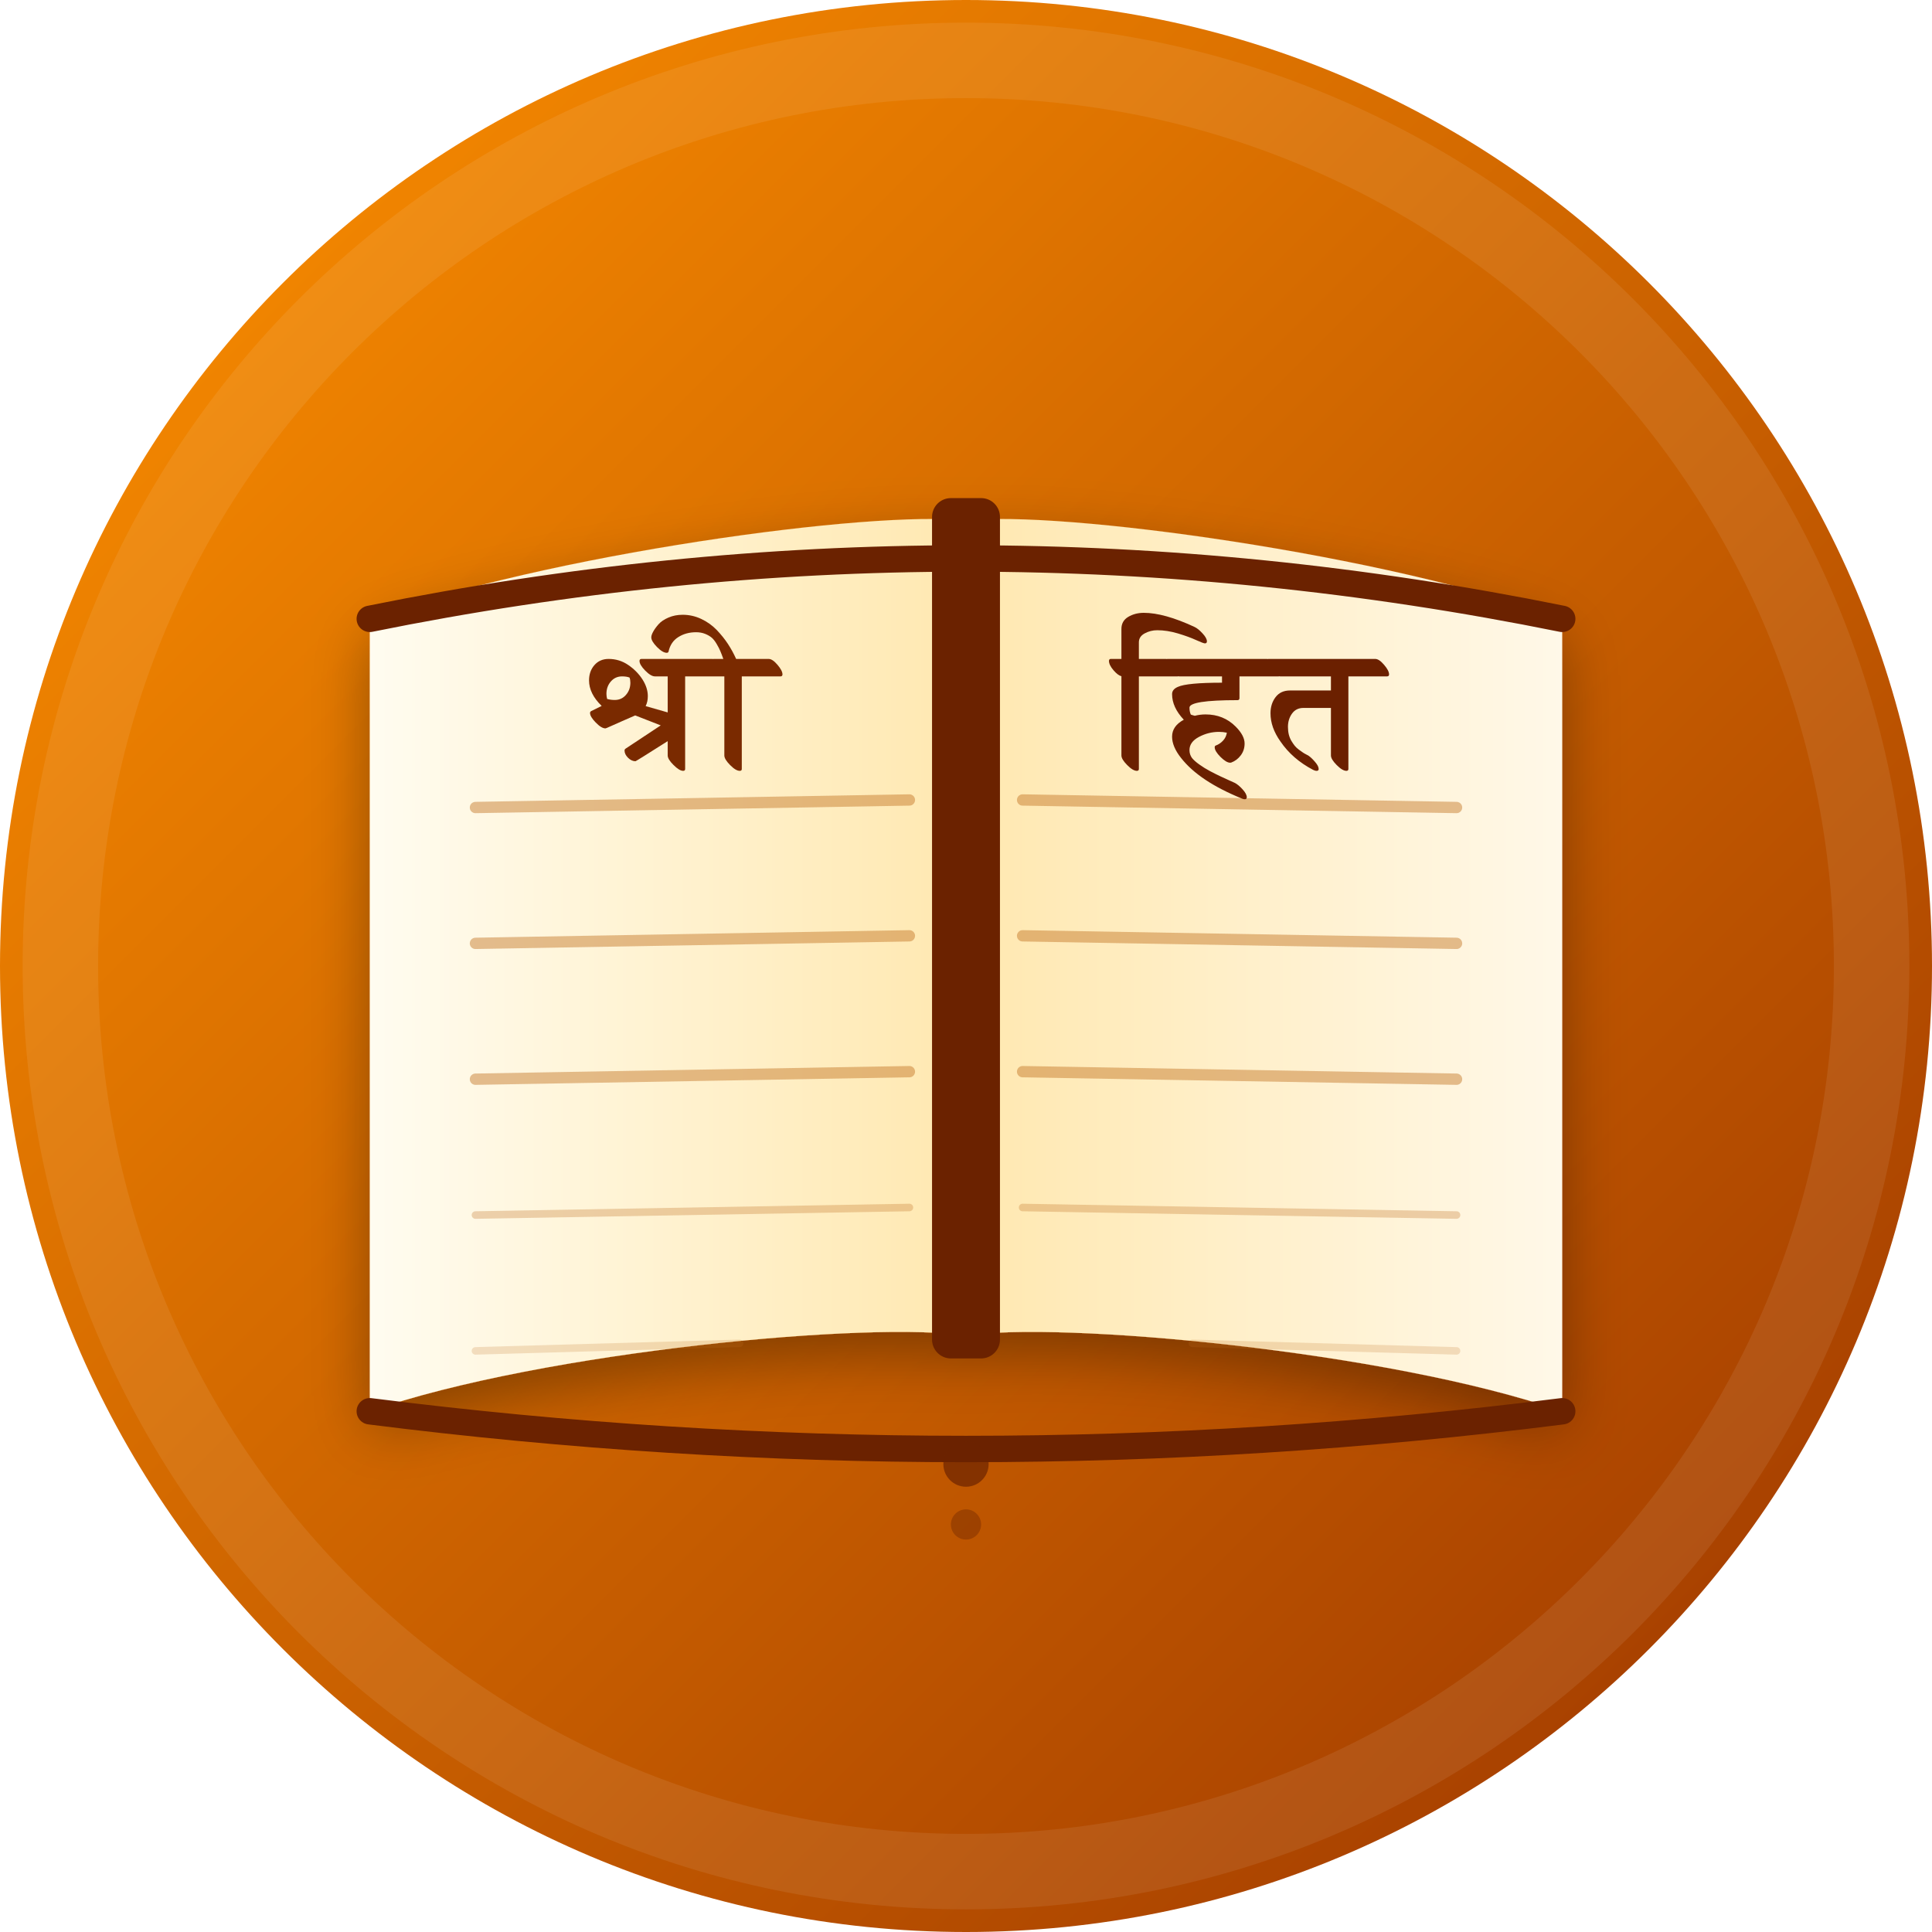
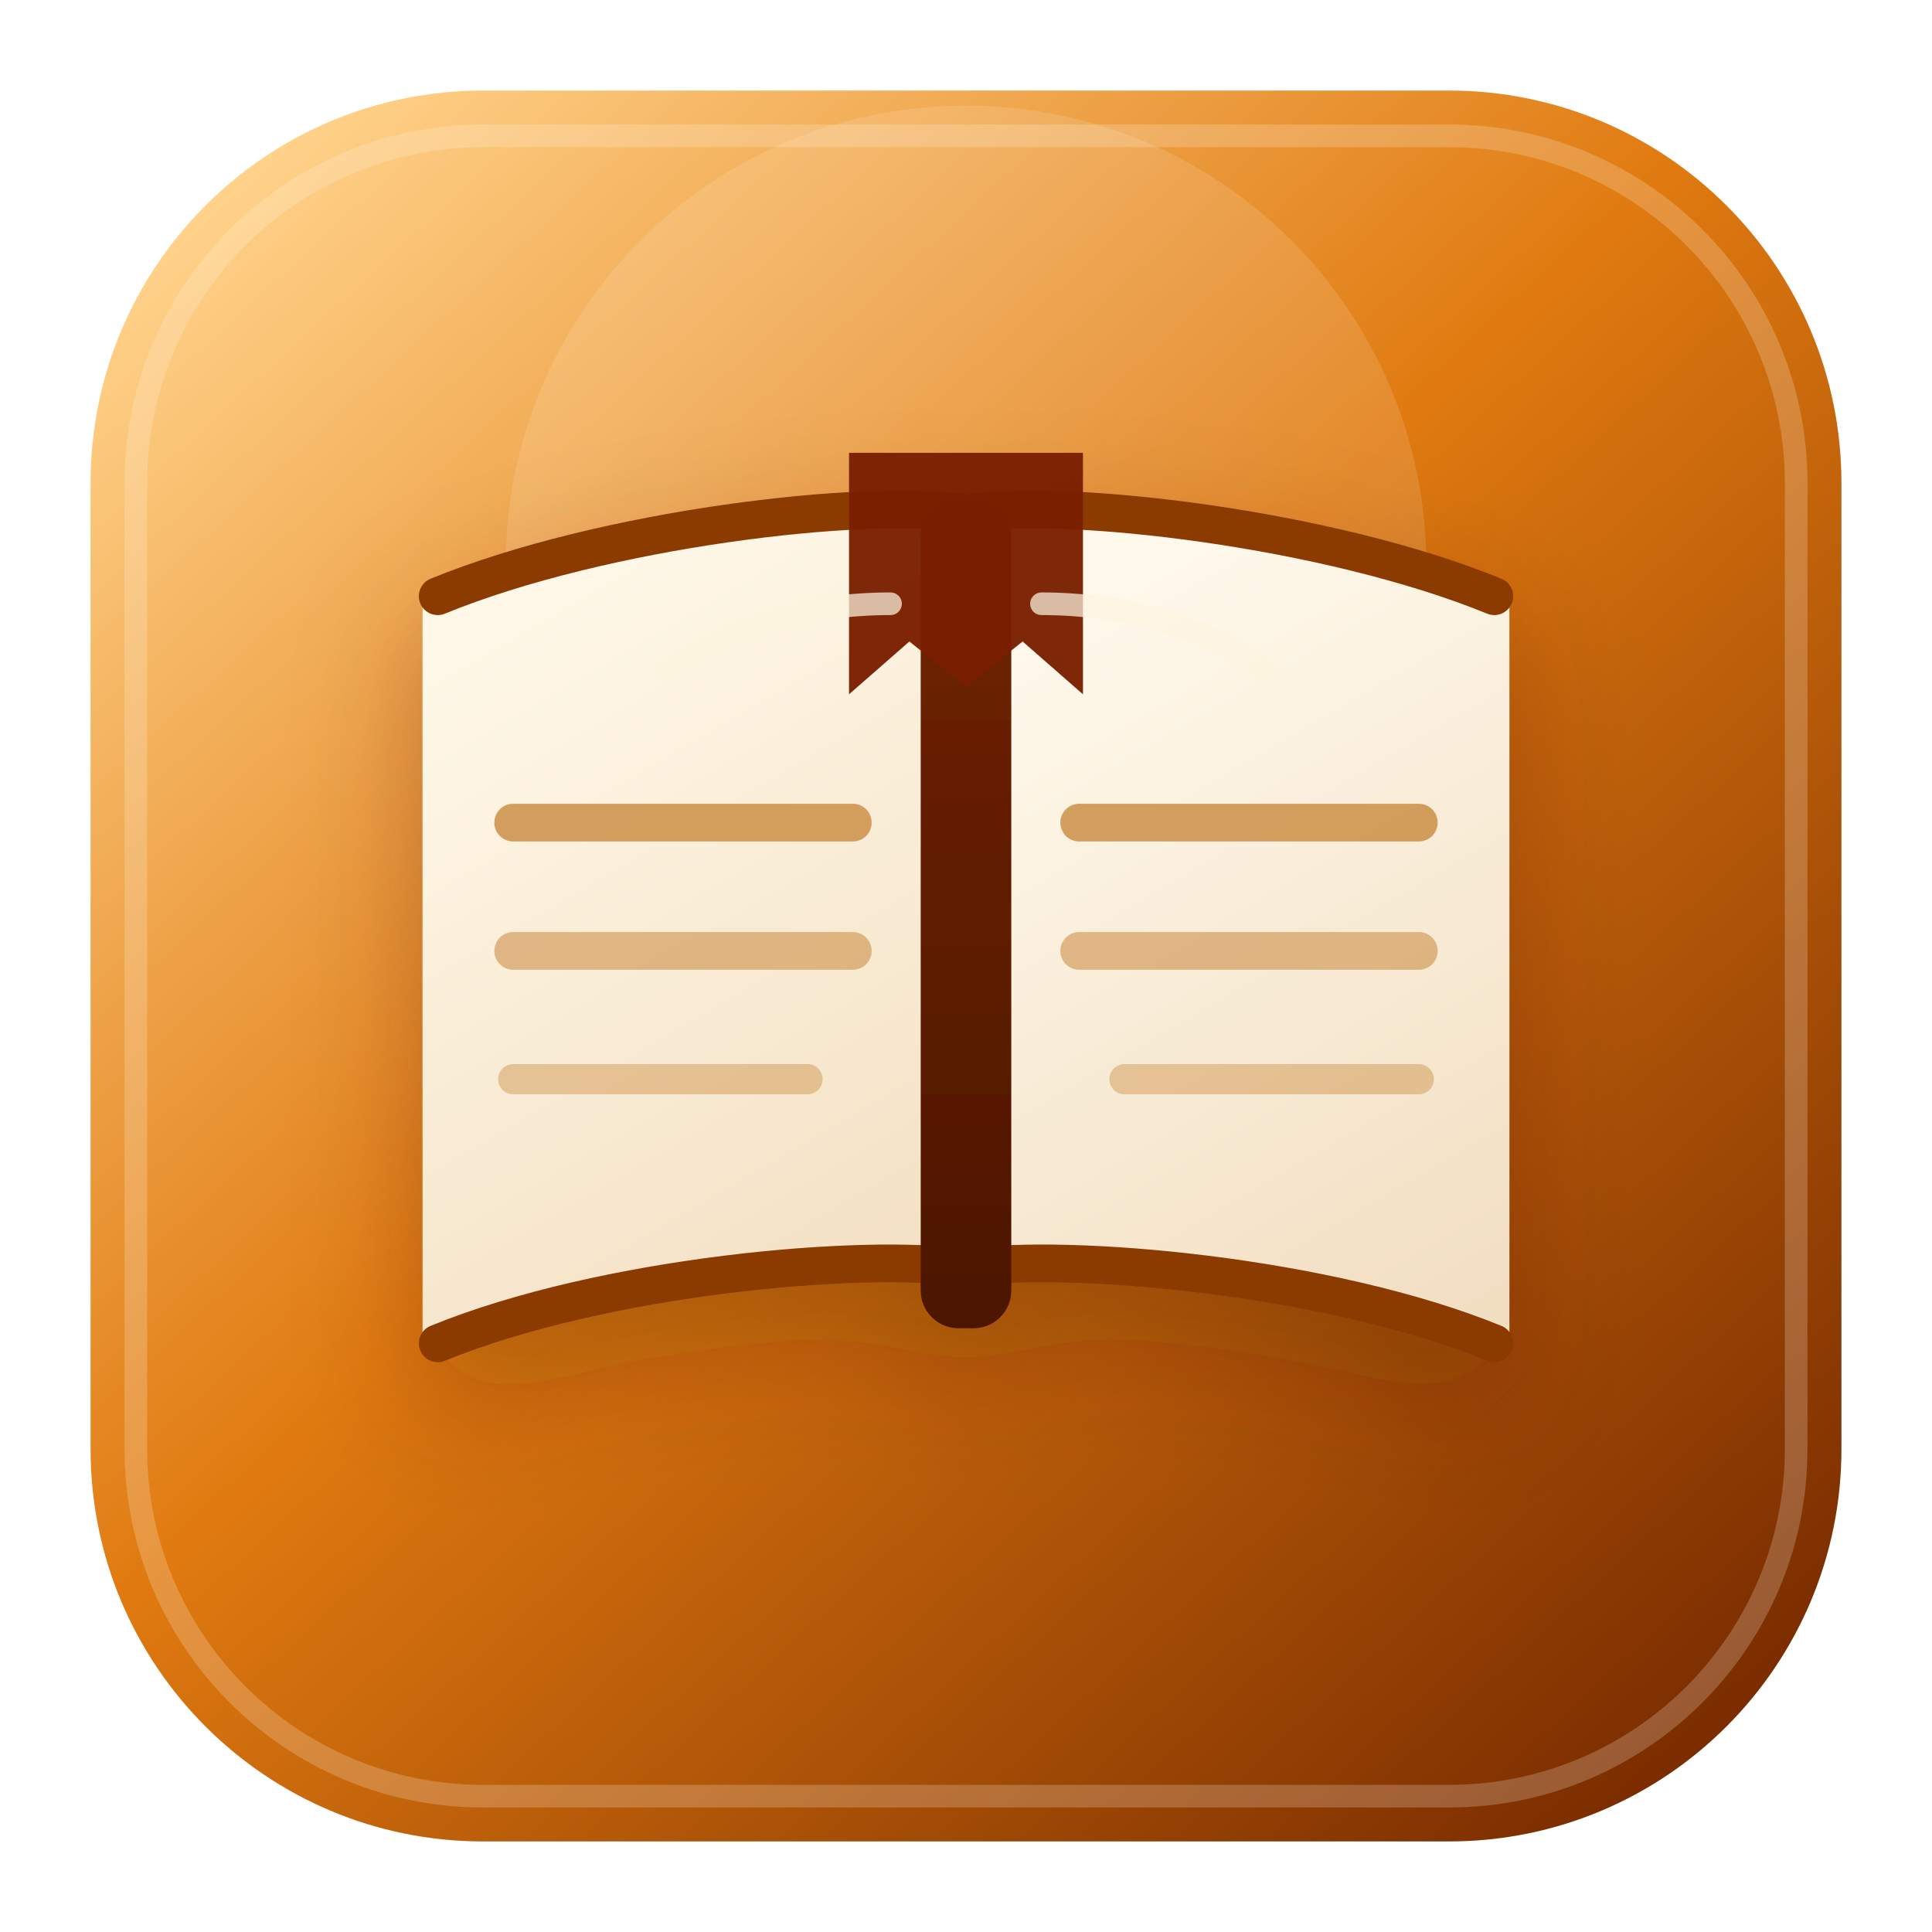
- <svg xmlns="http://www.w3.org/2000/svg" viewBox="0 0 512 512">
+ <svg xmlns="http://www.w3.org/2000/svg" viewBox="0 0 512 512" role="img" aria-label="श्री हित चौरासी जी लोगो">
  <defs>
-     <linearGradient id="bg" x1="0%" y1="0%" x2="100%" y2="100%">
-       <stop offset="0%" stop-color="#FF9200" />
-       <stop offset="100%" stop-color="#9A3400" />
+     <linearGradient id="bg" x1="64" y1="48" x2="448" y2="464" gradientUnits="userSpaceOnUse">
+       <stop offset="0" stop-color="#FFD189" />
+       <stop offset="0.45" stop-color="#E07A10" />
+       <stop offset="1" stop-color="#7B2D00" />
    </linearGradient>
-     <linearGradient id="pageL" x1="100%" y1="0%" x2="0%" y2="0%">
-       <stop offset="0%" stop-color="#FFE8B0" />
-       <stop offset="100%" stop-color="#FFFCF0" />
+     <linearGradient id="pageLeft" x1="126" y1="164" x2="238" y2="356" gradientUnits="userSpaceOnUse">
+       <stop offset="0" stop-color="#FFF8E8" />
+       <stop offset="1" stop-color="#F3DFC2" />
    </linearGradient>
-     <linearGradient id="pageR" x1="0%" y1="0%" x2="100%" y2="0%">
-       <stop offset="0%" stop-color="#FFE8B0" />
-       <stop offset="100%" stop-color="#FFF8E8" />
+     <linearGradient id="pageRight" x1="274" y1="164" x2="386" y2="356" gradientUnits="userSpaceOnUse">
+       <stop offset="0" stop-color="#FFF9EC" />
+       <stop offset="1" stop-color="#F2DEC1" />
    </linearGradient>
-     <filter id="shadow">
-       <feDropShadow dx="0" dy="6" stdDeviation="8" flood-color="rgba(0,0,0,0.35)" />
+     <linearGradient id="spine" x1="256" y1="150" x2="256" y2="364" gradientUnits="userSpaceOnUse">
+       <stop offset="0" stop-color="#6F2200" />
+       <stop offset="1" stop-color="#4A1500" />
+     </linearGradient>
+     <filter id="shadow" x="-20%" y="-20%" width="140%" height="140%">
+       <feDropShadow dx="0" dy="14" stdDeviation="16" flood-color="#4E1A00" flood-opacity="0.28" />
    </filter>
  </defs>
-   <circle cx="256" cy="256" r="256" fill="url(#bg)" />
-   <circle cx="256" cy="256" r="240" fill="none" stroke="rgba(255,255,255,0.08)" stroke-width="20" />
+   <rect x="24" y="24" width="464" height="464" rx="104" fill="url(#bg)" />
+   <rect x="36" y="36" width="440" height="440" rx="92" fill="none" stroke="rgba(255,248,232,0.22)" stroke-width="6" />
+   <circle cx="256" cy="150" r="122" fill="rgba(255,247,228,0.14)" />
  <g filter="url(#shadow)">
-     <path d="M256,138 C232,135 144,147 98,164 L98,374 C144,358 232,350 256,354 Z" fill="url(#pageL)" />
-     <path d="M256,138 C280,135 368,147 414,164 L414,374 C368,358 280,350 256,354 Z" fill="url(#pageR)" />
+     <path d="M256 136C226 132 157 140 112 160V356C154 338 224 332 256 336Z" fill="url(#pageLeft)" />
+     <path d="M256 136C286 132 355 140 400 160V356C358 338 288 332 256 336Z" fill="url(#pageRight)" />
+     <path d="M256 136C229 132 160 140 116 158" fill="none" stroke="#8B3A06" stroke-width="10" stroke-linecap="round" />
+     <path d="M256 136C283 132 352 140 396 158" fill="none" stroke="#8B3A06" stroke-width="10" stroke-linecap="round" />
+     <path d="M116 356C160 338 229 332 256 336" fill="none" stroke="#8B3A06" stroke-width="10" stroke-linecap="round" />
+     <path d="M396 356C352 338 283 332 256 336" fill="none" stroke="#8B3A06" stroke-width="10" stroke-linecap="round" />
+     <rect x="244" y="132" width="24" height="220" rx="10" fill="url(#spine)" />
  </g>
-   <path d="M98,164 Q256,132 414,164" fill="none" stroke="#6B2200" stroke-width="7" stroke-linecap="round" />
-   <path d="M98,374 Q256,394 414,374" fill="none" stroke="#6B2200" stroke-width="7" stroke-linecap="round" />
-   <rect x="247" y="132" width="18" height="228" fill="#6B2200" rx="5" />
-   <line x1="126" y1="214" x2="241" y2="212" stroke="#C07020" stroke-width="3" stroke-linecap="round" opacity="0.45" />
-   <line x1="126" y1="250" x2="241" y2="248" stroke="#C07020" stroke-width="3" stroke-linecap="round" opacity="0.45" />
-   <line x1="126" y1="286" x2="241" y2="284" stroke="#C07020" stroke-width="3" stroke-linecap="round" opacity="0.45" />
-   <line x1="126" y1="322" x2="241" y2="320" stroke="#C07020" stroke-width="2" stroke-linecap="round" opacity="0.3" />
-   <line x1="126" y1="358" x2="196" y2="356" stroke="#C07020" stroke-width="2" stroke-linecap="round" opacity="0.2" />
-   <line x1="271" y1="212" x2="386" y2="214" stroke="#C07020" stroke-width="3" stroke-linecap="round" opacity="0.45" />
-   <line x1="271" y1="248" x2="386" y2="250" stroke="#C07020" stroke-width="3" stroke-linecap="round" opacity="0.45" />
-   <line x1="271" y1="284" x2="386" y2="286" stroke="#C07020" stroke-width="3" stroke-linecap="round" opacity="0.45" />
-   <line x1="271" y1="320" x2="386" y2="322" stroke="#C07020" stroke-width="2" stroke-linecap="round" opacity="0.3" />
-   <line x1="316" y1="356" x2="386" y2="358" stroke="#C07020" stroke-width="2" stroke-linecap="round" opacity="0.2" />
-   <text x="181" y="202" font-family="Georgia,'Times New Roman',serif" font-size="44" fill="#7A2A00" text-anchor="middle" font-weight="bold">श्री</text>
-   <text x="331" y="202" font-family="Georgia,'Times New Roman',serif" font-size="44" fill="#6B2000" text-anchor="middle" font-weight="bold">हित</text>
-   <circle cx="256" cy="388" r="6" fill="#6B2200" opacity="0.7" />
-   <circle cx="256" cy="404" r="4" fill="#6B2200" opacity="0.4" />
+   <path d="M256 120L287 120L287 184L271 170L256 182L241 170L225 184L225 120Z" fill="#7A1E00" opacity="0.96" />
+   <path d="M136 218H226" stroke="#C47E2B" stroke-width="10" stroke-linecap="round" opacity="0.72" />
+   <path d="M136 252H226" stroke="#C47E2B" stroke-width="10" stroke-linecap="round" opacity="0.5" />
+   <path d="M136 286H214" stroke="#C47E2B" stroke-width="8" stroke-linecap="round" opacity="0.38" />
+   <path d="M286 218H376" stroke="#C47E2B" stroke-width="10" stroke-linecap="round" opacity="0.72" />
+   <path d="M286 252H376" stroke="#C47E2B" stroke-width="10" stroke-linecap="round" opacity="0.5" />
+   <path d="M298 286H376" stroke="#C47E2B" stroke-width="8" stroke-linecap="round" opacity="0.38" />
+   <path d="M176 178C193 166 214 160 236 160" fill="none" stroke="#FDF4DF" stroke-width="6" stroke-linecap="round" opacity="0.72" />
+   <path d="M336 178C319 166 298 160 276 160" fill="none" stroke="#FDF4DF" stroke-width="6" stroke-linecap="round" opacity="0.72" />
</svg>
